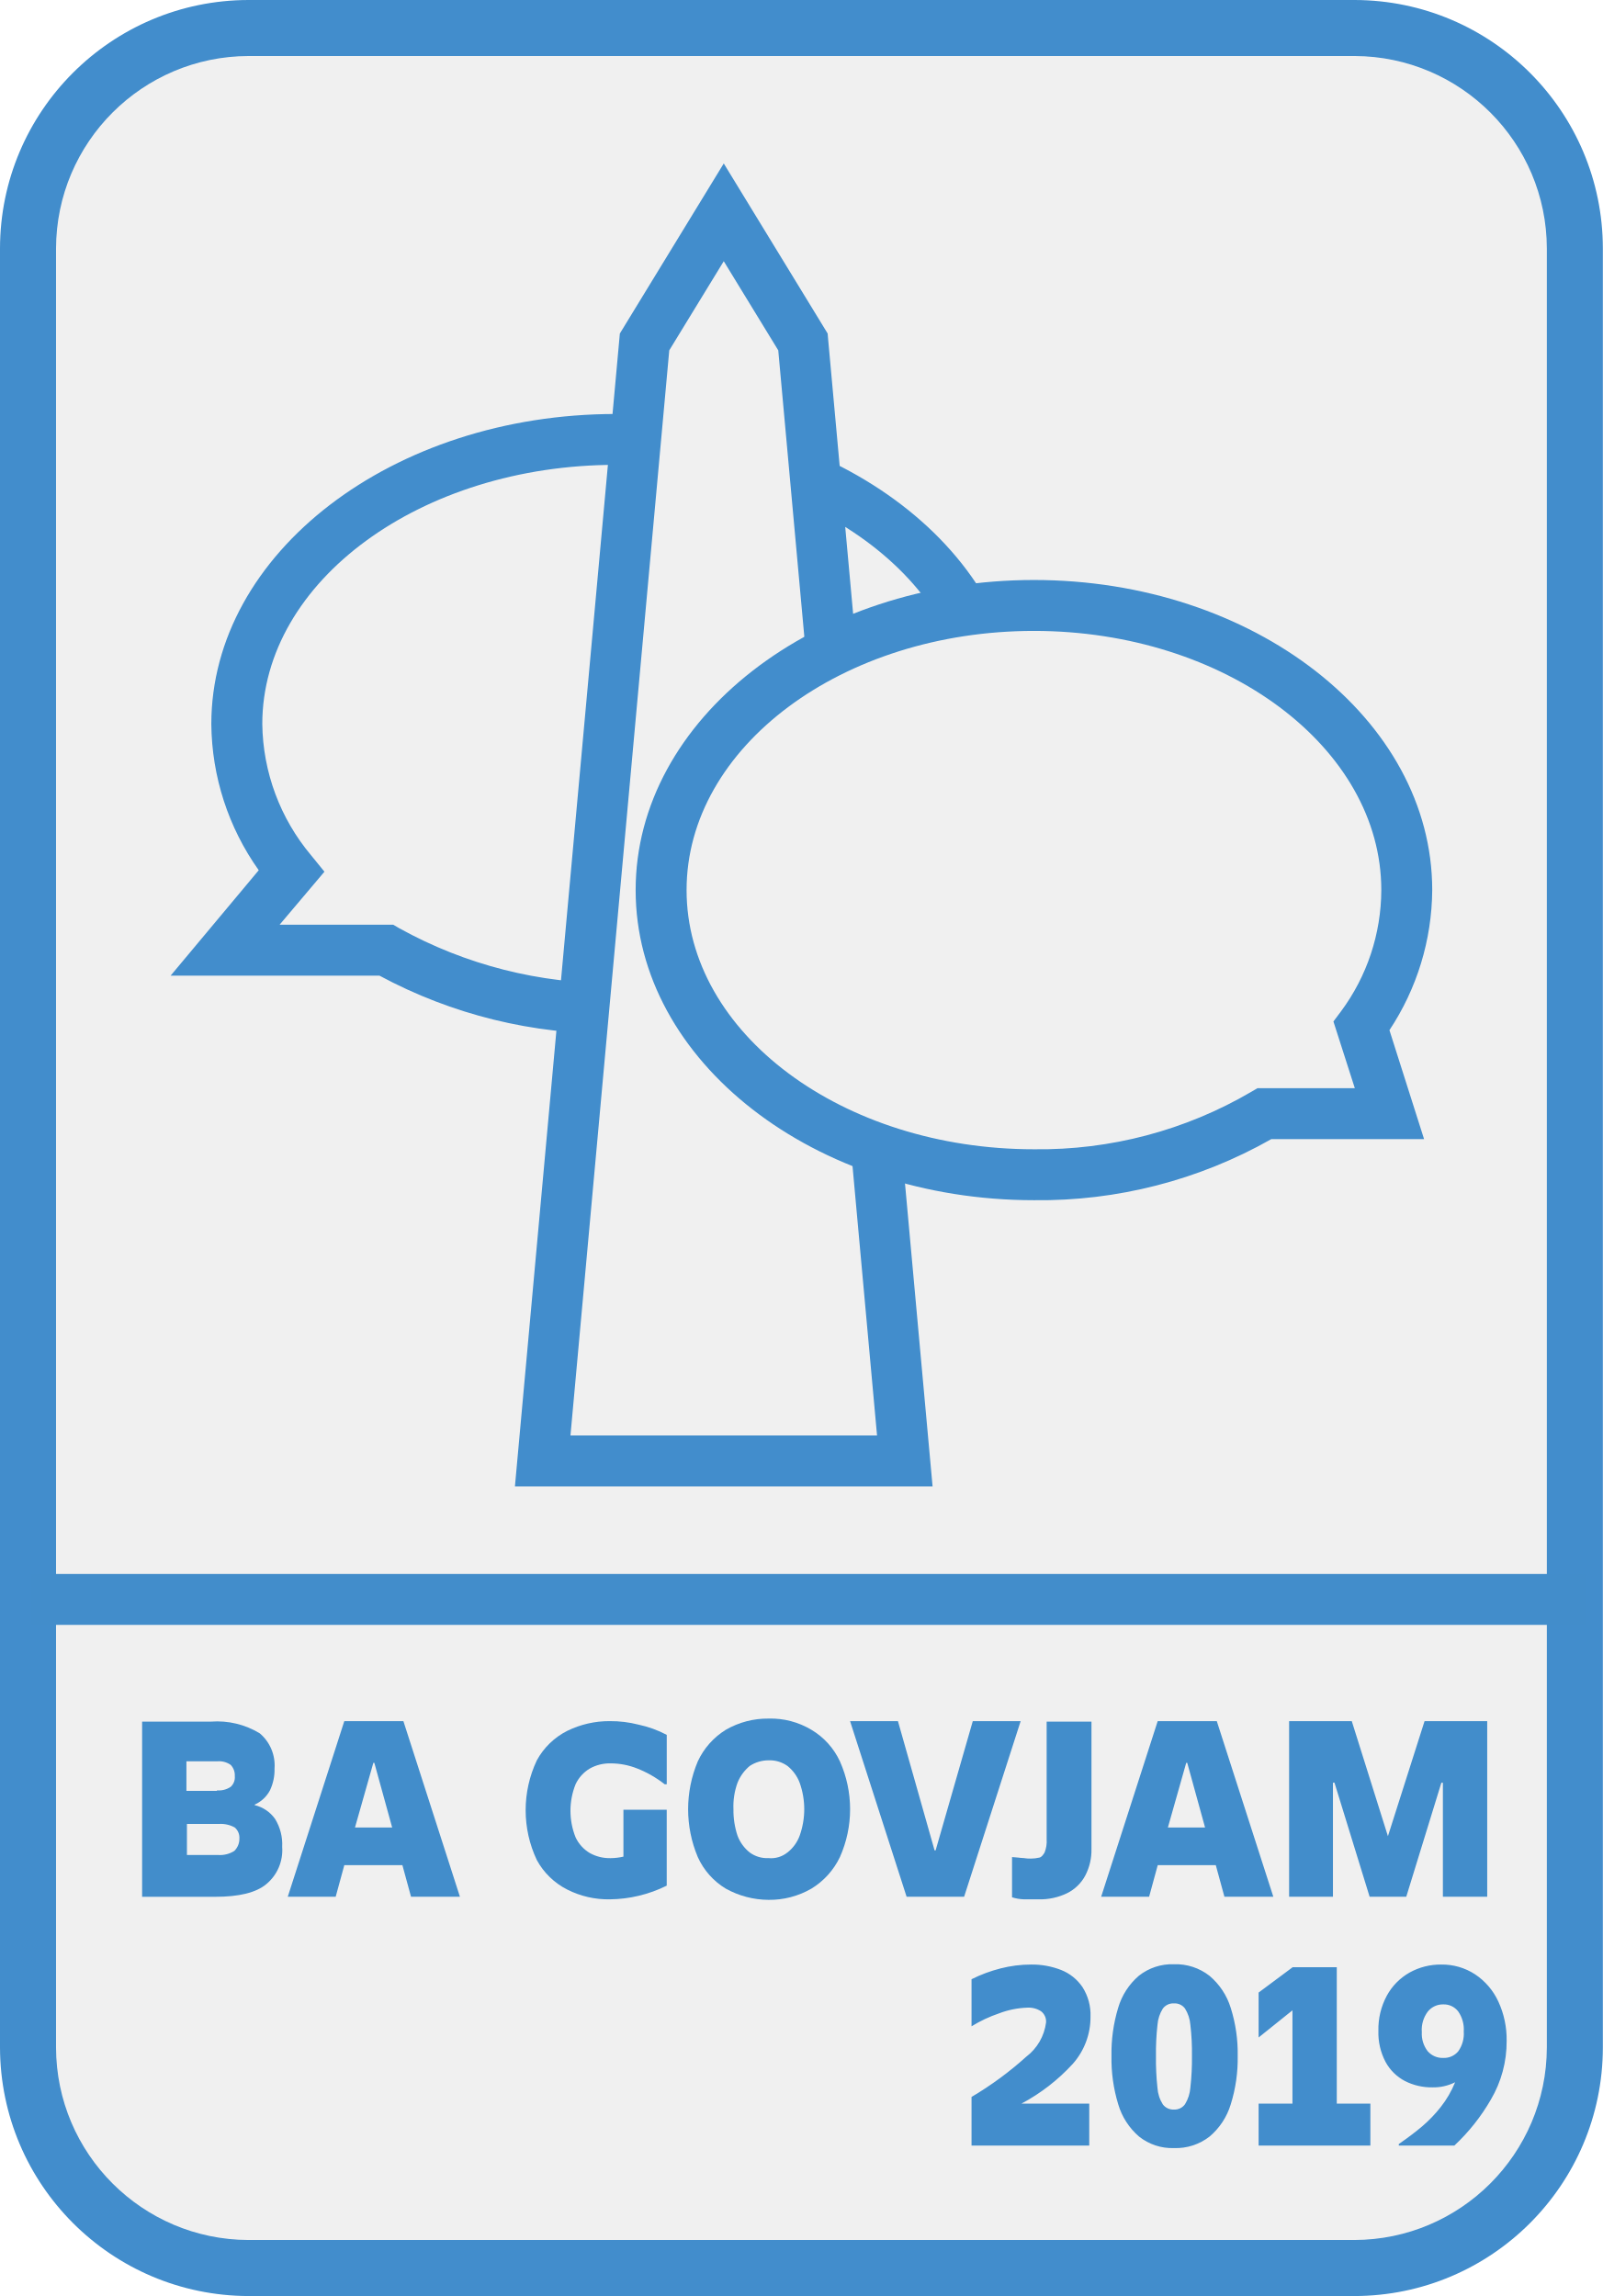
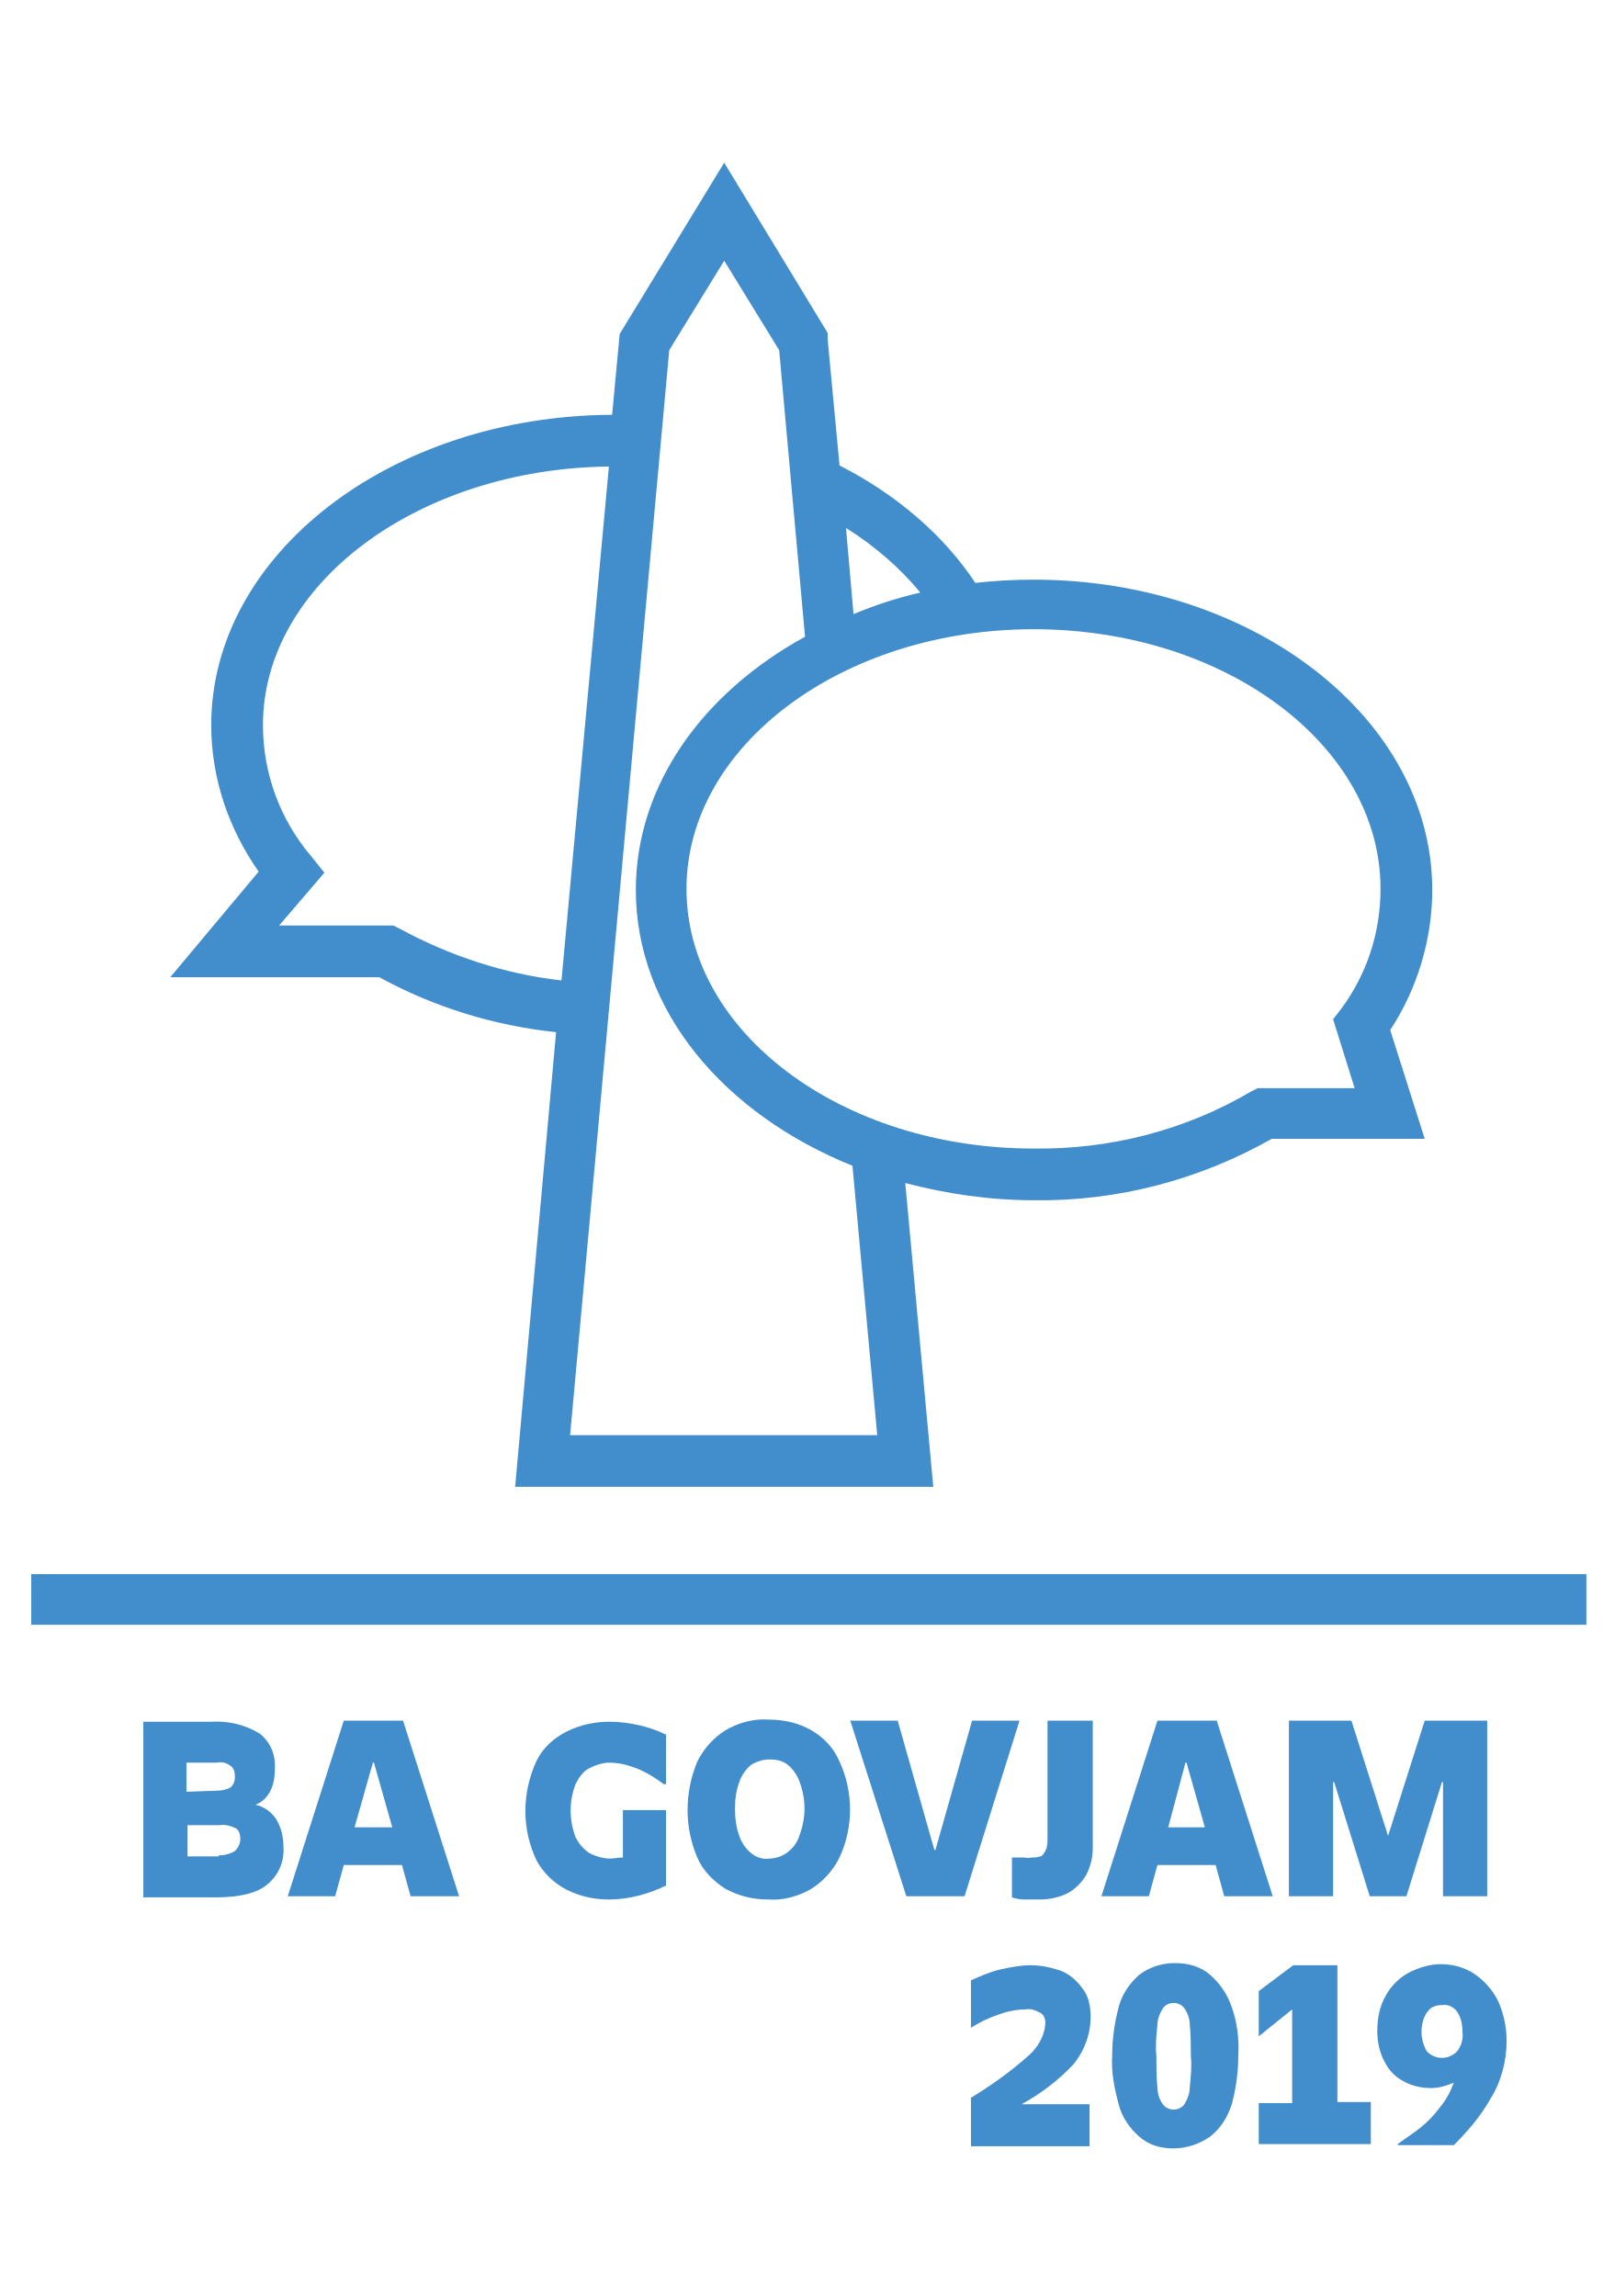
- <svg xmlns="http://www.w3.org/2000/svg" viewBox="0 0 148.728 213.096">
-   <defs>
-     <style>
-       .cls-1 {
-         fill: #428dcc;
-       }
- 
-       .cls-2 {
-         fill: #f0f0f0;
-       }
- 
-       .cls-3 {
-         fill: #428dcb;
-       }
-     </style>
-   </defs>
-   <g id="bagovjamlogo" transform="translate(-1304 -686.867)">
-     <path id="Path_35" data-name="Path 35" class="cls-1" d="M148.728,23.063v166.97A23.094,23.094,0,0,1,125.665,213.1H23.063A23.125,23.125,0,0,1,0,190.033V23.063A23.094,23.094,0,0,1,23.063,0H125.712A23.084,23.084,0,0,1,148.728,23.063Z" transform="translate(1304 686.867)" />
-     <path id="Path_36" data-name="Path 36" class="cls-2" d="M149.331,28.864v166.97A17.911,17.911,0,0,1,131.466,213.7H28.864A17.911,17.911,0,0,1,11,195.835V28.864A17.911,17.911,0,0,1,28.864,11H131.513A17.9,17.9,0,0,1,149.331,28.864Z" transform="translate(1298.199 681.066)" />
-     <path id="Path_37" data-name="Path 37" class="cls-2" d="M80.349,86.2c-19.424,0-35.162,11.815-35.162,26.418a21.583,21.583,0,0,0,5.057,13.658L44.1,133.649H59.034A42.767,42.767,0,0,0,80.3,139.037c19.424,0,35.162-11.815,35.162-26.418S99.772,86.2,80.349,86.2Z" transform="translate(1280.742 641.406)" />
-     <path id="Path_38" data-name="Path 38" class="cls-1" d="M74.758,138.816a45.07,45.07,0,0,1-21.881-5.388H33.5l8.176-9.783a23.768,23.768,0,0,1-4.4-13.564C37.281,94.2,54.105,81.3,74.805,81.3s37.525,12.9,37.525,28.781S95.458,138.816,74.758,138.816ZM43.614,128.7H54.153l.567.331a40.652,40.652,0,0,0,20.086,5.1c18.053,0,32.8-10.775,32.8-24.055s-14.7-24.055-32.8-24.055c-18.053,0-32.8,10.775-32.8,24.055a19.327,19.327,0,0,0,4.537,12.193l1.229,1.512Z" transform="translate(1286.332 643.99)" />
-     <path id="Path_39" data-name="Path 39" class="cls-2" d="M140.1,157.582H106.5l.851-9.452.945-11.106.9-10.255,6.758-73.017L123.325,41.7l7.325,12.051Z" transform="translate(1247.832 664.875)" />
-     <path id="Path_40" data-name="Path 40" class="cls-1" d="M139.853,154.882H101.1l9.736-107L120.477,32.1l9.641,15.785.047.567Zm-33.6-4.726H134.7L125.534,49.444l-5.057-8.271-5.057,8.271Z" transform="translate(1250.68 669.938)" />
-     <path id="Path_41" data-name="Path 41" class="cls-2" d="M194.783,157.937a21.408,21.408,0,0,0,4.206-12.618c0-14.6-15.5-26.418-34.594-26.418S129.8,130.715,129.8,145.318s15.5,26.418,34.594,26.418a41.732,41.732,0,0,0,21.409-5.671h11.579Z" transform="translate(1235.544 624.16)" />
-     <path id="Path_42" data-name="Path 42" class="cls-1" d="M161.757,171.463c-20.369,0-36.957-12.9-36.957-28.781S141.388,113.9,161.757,113.9s36.957,12.9,36.957,28.781a23.826,23.826,0,0,1-3.97,13l3.214,10.114H183.781A43.533,43.533,0,0,1,161.757,171.463Zm0-52.837c-17.77,0-32.231,10.775-32.231,24.055s14.462,24.055,32.231,24.055a38.873,38.873,0,0,0,20.18-5.34l.567-.331h9.027l-1.985-6.191.709-.945a19,19,0,0,0,3.734-11.248C193.989,129.449,179.527,118.626,161.757,118.626Z" transform="translate(1238.181 626.797)" />
-     <path id="Path_43" data-name="Path 43" class="cls-3" d="M27.9,338.1h6.38a7.622,7.622,0,0,1,4.537,1.087,3.9,3.9,0,0,1,1.371,3.261,4.453,4.453,0,0,1-.425,2.032,2.986,2.986,0,0,1-1.418,1.323v.047a3.242,3.242,0,0,1,1.89,1.276,4.486,4.486,0,0,1,.662,2.6,4.087,4.087,0,0,1-1.465,3.45c-.945.8-2.552,1.182-4.726,1.182H27.9Zm6.947,6.38a1.96,1.96,0,0,0,1.276-.331,1.191,1.191,0,0,0,.378-.992,1.393,1.393,0,0,0-.378-1.04,1.878,1.878,0,0,0-1.276-.331H32.012v2.741h2.836Zm.142,6a2.469,2.469,0,0,0,1.465-.378,1.565,1.565,0,0,0,.473-1.134,1.255,1.255,0,0,0-.425-1.04,2.666,2.666,0,0,0-1.465-.331H32.059v2.883Z" transform="translate(1289.286 508.554)" />
-     <path id="Path_44" data-name="Path 44" class="cls-3" d="M67.937,354.3l-.8-2.93H61.746l-.8,2.93H56.5L61.746,338h5.482l5.246,16.3Zm-5.2-6.427h3.45l-1.654-6H64.44Z" transform="translate(1274.202 508.607)" />
-     <path id="Path_45" data-name="Path 45" class="cls-3" d="M109.155,342.4a3.343,3.343,0,0,0-1.323,1.465,6.626,6.626,0,0,0,0,4.915,3.343,3.343,0,0,0,1.323,1.465,3.8,3.8,0,0,0,1.938.473,5.362,5.362,0,0,0,1.182-.142v-4.348h4.017v7.042A12.119,12.119,0,0,1,111,354.541a8.4,8.4,0,0,1-3.923-.9,6.6,6.6,0,0,1-2.836-2.741,10.836,10.836,0,0,1,0-9.263,6.6,6.6,0,0,1,2.836-2.741A8.87,8.87,0,0,1,111,338a10.511,10.511,0,0,1,2.694.331,10.071,10.071,0,0,1,2.6.945v4.584H116.1a10.1,10.1,0,0,0-2.552-1.465,6.659,6.659,0,0,0-2.458-.473A3.8,3.8,0,0,0,109.155,342.4Z" transform="translate(1249.573 508.607)" />
-     <path id="Path_46" data-name="Path 46" class="cls-3" d="M138.6,353.285a6.566,6.566,0,0,1-2.6-2.93,11.438,11.438,0,0,1,0-8.885,6.825,6.825,0,0,1,2.6-2.93,7.757,7.757,0,0,1,3.97-1.04,7.321,7.321,0,0,1,3.97,1.04,6.662,6.662,0,0,1,2.647,2.93,10.912,10.912,0,0,1,0,8.885,6.927,6.927,0,0,1-2.647,2.93,7.757,7.757,0,0,1-3.97,1.04A8.252,8.252,0,0,1,138.6,353.285Zm5.718-3.355a3.527,3.527,0,0,0,1.134-1.56,7.312,7.312,0,0,0,0-4.915,3.62,3.62,0,0,0-1.134-1.56,2.829,2.829,0,0,0-1.749-.52,3.169,3.169,0,0,0-1.749.52,3.93,3.93,0,0,0-1.134,1.56,6.4,6.4,0,0,0-.378,2.458,7.46,7.46,0,0,0,.378,2.458,3.62,3.62,0,0,0,1.134,1.56,2.741,2.741,0,0,0,1.749.52A2.42,2.42,0,0,0,144.316,349.929Z" transform="translate(1232.748 508.871)" />
-     <path id="Path_47" data-name="Path 47" class="cls-3" d="M172.146,354.3,166.9,338h4.442l3.4,12h.095l3.45-12h4.442l-5.246,16.3Z" transform="translate(1215.977 508.607)" />
-     <path id="Path_48" data-name="Path 48" class="cls-3" d="M199.834,354.594a4.062,4.062,0,0,1-1.134-.189v-3.734l.567.047a4.921,4.921,0,0,0,.52.047,3.6,3.6,0,0,0,.662.047,3.393,3.393,0,0,0,.8-.095c.189-.047.331-.236.473-.473a2.779,2.779,0,0,0,.189-1.229V338.1h4.159v11.815a5.1,5.1,0,0,1-.567,2.458,3.841,3.841,0,0,1-1.7,1.654,5.755,5.755,0,0,1-2.647.567Z" transform="translate(1199.206 508.554)" />
-     <path id="Path_49" data-name="Path 49" class="cls-3" d="M227.637,354.3l-.8-2.93h-5.388l-.8,2.93H216.2l5.246-16.3h5.482l5.246,16.3Zm-5.246-6.427h3.45l-1.654-6h-.095Z" transform="translate(1189.976 508.607)" />
-     <path id="Path_50" data-name="Path 50" class="cls-3" d="M253.1,354.3V338h5.813l3.355,10.681,3.4-10.681h5.813v16.3h-4.112V343.719h-.142L263.97,354.3h-3.4l-3.261-10.586h-.142V354.3Z" transform="translate(1170.516 508.607)" />
-     <rect id="Rectangle_5" data-name="Rectangle 5" class="cls-3" width="144.285" height="4.726" transform="translate(1306.883 832.949)" />
-     <path id="Path_14576" data-name="Path 14576" class="cls-1" d="M12.188-11.953a6.533,6.533,0,0,1-1.646,4.371A17.771,17.771,0,0,1,5.777-3.891H12.07V0H1.148V-4.512A31.582,31.582,0,0,0,6.223-8.244a4.749,4.749,0,0,0,1.84-3.182A1.193,1.193,0,0,0,7.6-12.463,2.114,2.114,0,0,0,6.34-12.8a8.078,8.078,0,0,0-2.643.533,12.424,12.424,0,0,0-2.549,1.2v-4.371a13.326,13.326,0,0,1,2.684-1A11.326,11.326,0,0,1,6.668-16.8a7.373,7.373,0,0,1,2.783.5,4.31,4.31,0,0,1,1.992,1.594A4.777,4.777,0,0,1,12.188-11.953ZM19.934.234A4.934,4.934,0,0,1,16.688-.838,6.291,6.291,0,0,1,14.76-3.826a14.441,14.441,0,0,1-.627-4.482,14.51,14.51,0,0,1,.621-4.477,6.217,6.217,0,0,1,1.922-2.977,4.969,4.969,0,0,1,3.258-1.066,5.064,5.064,0,0,1,3.293,1.072A6.323,6.323,0,0,1,25.2-12.773a13.979,13.979,0,0,1,.645,4.465A14.2,14.2,0,0,1,25.2-3.826,6.285,6.285,0,0,1,23.238-.838,5.082,5.082,0,0,1,19.934.234Zm0-3.574a1.194,1.194,0,0,0,1.02-.492,3.42,3.42,0,0,0,.5-1.553A23.513,23.513,0,0,0,21.6-8.309a22.059,22.059,0,0,0-.146-2.889,3.357,3.357,0,0,0-.5-1.523,1.194,1.194,0,0,0-1.014-.475,1.219,1.219,0,0,0-1.037.475,3.285,3.285,0,0,0-.5,1.506,22.9,22.9,0,0,0-.141,2.906A23.889,23.889,0,0,0,18.4-5.35a3.287,3.287,0,0,0,.5,1.535A1.222,1.222,0,0,0,19.934-3.34ZM27.785,0V-3.891h3.141v-8.66l-3.141,2.52V-14.2l3.164-2.355h4.09V-3.891h3.117V0ZM44.73-16.8a5.593,5.593,0,0,1,3.141.908,6.088,6.088,0,0,1,2.156,2.52A8.36,8.36,0,0,1,50.8-9.715a10.574,10.574,0,0,1-1.465,5.449A18.407,18.407,0,0,1,45.949,0H40.793V-.141q1.254-.867,2.168-1.641a12.563,12.563,0,0,0,1.723-1.793,9.515,9.515,0,0,0,1.336-2.3A4.47,4.47,0,0,1,43.91-5.4a5.468,5.468,0,0,1-2.543-.586,4.324,4.324,0,0,1-1.8-1.77,5.81,5.81,0,0,1-.668-2.895,6.563,6.563,0,0,1,.785-3.264,5.45,5.45,0,0,1,2.115-2.145A5.909,5.909,0,0,1,44.73-16.8Zm-1.8,6.246a2.658,2.658,0,0,0,.545,1.8,1.83,1.83,0,0,0,1.447.621,1.708,1.708,0,0,0,1.389-.615,2.821,2.821,0,0,0,.51-1.834,2.922,2.922,0,0,0-.521-1.875,1.684,1.684,0,0,0-1.377-.645,1.8,1.8,0,0,0-1.43.656A2.819,2.819,0,0,0,42.926-10.559Z" transform="translate(1393 886)" />
-   </g>
+ <svg xmlns="http://www.w3.org/2000/svg" version="1.1" id="Capa_1" x="0px" y="0px" viewBox="0 0 148.7 213.1" style="enable-background:new 0 0 148.7 213.1;" xml:space="preserve">
+   <style type="text/css">
+ 	.st0{fill:#428DCB;}
+ 	.st1{fill:#428DCC;}
+ </style>
+   <path id="Path_43" class="st0" d="M13.2,159.8h6.4c1.6-0.1,3.2,0.3,4.5,1.1c1,0.8,1.5,2,1.4,3.3c0,0.7-0.1,1.4-0.4,2  c-0.3,0.6-0.8,1.1-1.4,1.3v0c0.8,0.2,1.4,0.6,1.9,1.3c0.5,0.8,0.7,1.7,0.7,2.6c0.1,1.3-0.4,2.6-1.5,3.5c-0.9,0.8-2.6,1.2-4.7,1.2  h-6.8V159.8z M20.1,166.2c0.5,0,0.9-0.1,1.3-0.3c0.3-0.3,0.4-0.6,0.4-1c0-0.4-0.1-0.8-0.4-1c-0.4-0.3-0.8-0.4-1.3-0.3h-2.8v2.7  L20.1,166.2L20.1,166.2z M20.3,172.2c0.5,0,1-0.1,1.5-0.4c0.3-0.3,0.5-0.7,0.5-1.1c0-0.4-0.1-0.8-0.4-1c-0.4-0.2-1-0.4-1.5-0.3h-3  v2.9H20.3z" />
+   <path id="Path_44" class="st0" d="M38.1,176l-0.8-2.9h-5.4l-0.8,2.9h-4.4l5.2-16.3h5.5l5.2,16.3H38.1z M32.9,169.6h3.5l-1.7-6h-0.1  L32.9,169.6z" />
+   <path id="Path_45" class="st0" d="M54.7,164.1c-0.6,0.3-1,0.9-1.3,1.5c-0.6,1.6-0.6,3.3,0,4.9c0.3,0.6,0.7,1.1,1.3,1.5  c0.6,0.3,1.3,0.5,1.9,0.5c0.4,0,0.8-0.1,1.2-0.1V168h4v7c-1.6,0.8-3.5,1.3-5.3,1.3c-1.4,0-2.7-0.3-3.9-0.9c-1.2-0.6-2.2-1.6-2.8-2.7  c-1.4-2.9-1.4-6.3,0-9.3c0.6-1.2,1.6-2.1,2.8-2.7c1.2-0.6,2.6-0.9,3.9-0.9c0.9,0,1.8,0.1,2.7,0.3c0.9,0.2,1.8,0.5,2.6,0.9v4.6h-0.2  c-0.8-0.6-1.6-1.1-2.6-1.5c-0.8-0.3-1.6-0.5-2.5-0.5C56,163.6,55.3,163.8,54.7,164.1z" />
+   <path id="Path_46" class="st0" d="M67.3,175.3c-1.1-0.7-2.1-1.7-2.6-2.9c-1.2-2.8-1.2-6,0-8.9c0.6-1.2,1.5-2.2,2.6-2.9  c1.2-0.7,2.6-1.1,4-1c1.4,0,2.8,0.3,4,1c1.2,0.7,2.1,1.7,2.6,2.9c1.3,2.8,1.3,6.1,0,8.9c-0.6,1.2-1.5,2.2-2.6,2.9  c-1.2,0.7-2.6,1.1-4,1C69.9,176.3,68.6,176,67.3,175.3z M73.1,171.9c0.5-0.4,0.9-0.9,1.1-1.6c0.6-1.6,0.6-3.3,0-4.9  c-0.2-0.6-0.6-1.2-1.1-1.6c-0.5-0.4-1.1-0.5-1.7-0.5c-0.6,0-1.2,0.2-1.7,0.5c-0.5,0.4-0.9,1-1.1,1.6c-0.3,0.8-0.4,1.6-0.4,2.5  c0,0.8,0.1,1.7,0.4,2.5c0.2,0.6,0.6,1.2,1.1,1.6c0.5,0.4,1.1,0.6,1.7,0.5C71.9,172.5,72.6,172.3,73.1,171.9L73.1,171.9z" />
+   <path id="Path_47" class="st0" d="M84.1,176l-5.2-16.3h4.4l3.4,12h0.1l3.4-12h4.4L89.5,176H84.1z" />
+   <path id="Path_48" class="st0" d="M95,176.3c-0.4,0-0.8-0.1-1.1-0.2v-3.7l0.6,0c0.2,0,0.3,0,0.5,0c0.2,0,0.4,0.1,0.7,0  c0.3,0,0.5,0,0.8-0.1c0.2,0,0.3-0.2,0.5-0.5c0.2-0.4,0.2-0.8,0.2-1.2v-10.9h4.2v11.8c0,0.9-0.2,1.7-0.6,2.5c-0.4,0.7-1,1.3-1.7,1.7  c-0.8,0.4-1.7,0.6-2.6,0.6H95z" />
+   <path id="Path_49" class="st0" d="M113.6,176l-0.8-2.9h-5.4l-0.8,2.9h-4.4l5.2-16.3h5.5l5.2,16.3H113.6z M108.4,169.6h3.4l-1.7-6  h-0.1L108.4,169.6z" />
+   <path id="Path_50" class="st0" d="M119.6,176v-16.3h5.8l3.4,10.7l3.4-10.7h5.8V176h-4.1v-10.6h-0.1l-3.3,10.6h-3.4l-3.3-10.6h-0.1  V176H119.6z" />
+   <rect id="Rectangle_5" x="2.9" y="146.1" class="st0" width="144.3" height="4.7" />
+   <path id="Path_14576" class="st1" d="M101.2,187.2c0,1.6-0.6,3.2-1.6,4.4c-1.4,1.5-3,2.7-4.8,3.7h6.3v3.9H90.1v-4.5  c1.8-1.1,3.5-2.3,5.1-3.7c1-0.8,1.7-1.9,1.8-3.2c0-0.4-0.1-0.8-0.5-1c-0.4-0.2-0.8-0.4-1.3-0.3c-0.9,0-1.8,0.2-2.6,0.5  c-0.9,0.3-1.7,0.7-2.5,1.2v-4.4c0.9-0.4,1.8-0.8,2.7-1c0.9-0.2,1.9-0.4,2.8-0.4c1,0,1.9,0.2,2.8,0.5c0.8,0.3,1.5,0.9,2,1.6  C101,185.2,101.2,186.2,101.2,187.2z M108.9,199.4c-1.2,0-2.3-0.3-3.2-1.1c-0.9-0.8-1.6-1.8-1.9-3c-0.4-1.5-0.7-3-0.6-4.5  c0-1.5,0.2-3,0.6-4.5c0.3-1.2,1-2.2,1.9-3c0.9-0.7,2.1-1.1,3.3-1.1c1.2,0,2.4,0.3,3.3,1.1c0.9,0.8,1.6,1.8,2,3  c0.5,1.4,0.7,3,0.6,4.5c0,1.5-0.2,3-0.6,4.5c-0.4,1.2-1,2.2-2,3C111.3,199,110.1,199.4,108.9,199.4z M108.9,195.8  c0.4,0,0.8-0.2,1-0.5c0.3-0.5,0.5-1,0.5-1.6c0.1-1,0.2-1.9,0.1-2.9c0-1,0-1.9-0.1-2.9c0-0.5-0.2-1.1-0.5-1.5c-0.2-0.3-0.6-0.5-1-0.5  c-0.4,0-0.8,0.2-1,0.5c-0.3,0.5-0.5,1-0.5,1.5c-0.1,1-0.2,1.9-0.1,2.9c0,1,0,2,0.1,3c0,0.5,0.2,1.1,0.5,1.5  C108.1,195.6,108.5,195.8,108.9,195.8z M116.8,199.1v-3.9h3.1v-8.7l-3.1,2.5v-4.2l3.2-2.4h4.1v12.7h3.1v3.9H116.8z M133.7,182.3  c1.1,0,2.2,0.3,3.1,0.9c0.9,0.6,1.7,1.5,2.2,2.5c0.5,1.1,0.8,2.4,0.8,3.7c0,1.9-0.5,3.8-1.5,5.4c-0.9,1.6-2.1,3-3.4,4.3h-5.2V199  c0.8-0.6,1.6-1.1,2.2-1.6c0.6-0.5,1.2-1.1,1.7-1.8c0.6-0.7,1-1.5,1.3-2.3c-0.7,0.3-1.4,0.5-2.1,0.5c-0.9,0-1.8-0.2-2.5-0.6  c-0.8-0.4-1.4-1-1.8-1.8c-0.5-0.9-0.7-1.9-0.7-2.9c0-1.1,0.2-2.3,0.8-3.3c0.5-0.9,1.2-1.6,2.1-2.1  C131.7,182.6,132.7,182.3,133.7,182.3z M131.9,188.6c0,0.6,0.2,1.3,0.5,1.8c0.4,0.4,0.9,0.6,1.4,0.6c0.5,0,1-0.2,1.4-0.6  c0.4-0.5,0.6-1.2,0.5-1.8c0-0.7-0.1-1.3-0.5-1.9c-0.3-0.4-0.8-0.7-1.4-0.6c-0.6,0-1.1,0.2-1.4,0.7  C132.1,187.2,131.9,187.9,131.9,188.6L131.9,188.6z" />
+   <path class="st1" d="M132.9,82.6c0-15.9-16.6-28.8-37-28.8c-1.8,0-3.6,0.1-5.4,0.3c-2.9-4.4-7.3-8.2-12.6-10.9l-1.1-11.7l0-0.6  l-9.6-15.8L57.5,31l-0.7,7.5c-20.6,0.1-37.2,13-37.2,28.8c0,4.9,1.6,9.6,4.4,13.6l-8.2,9.8h19.4c5.1,2.8,10.7,4.5,16.4,5.1L47.8,138  h38.8L84,109.8c3.8,1,7.8,1.6,12,1.6c7.7,0.1,15.3-1.9,22-5.7h14.2l-3.2-10.1C131.5,91.8,132.9,87.2,132.9,82.6z M85.4,55  c-2.2,0.5-4.3,1.2-6.2,2l-0.7-8C81.2,50.7,83.5,52.7,85.4,55z M37.1,86.2l-0.6-0.3H25.9l4.2-4.9l-1.2-1.5c-2.9-3.4-4.5-7.7-4.5-12.2  c0-13.1,14.4-23.8,32.1-24L52.1,91C46.8,90.4,41.7,88.7,37.1,86.2z M81.4,133.2H52.9l9.2-100.7l5.1-8.3l5.1,8.3l2.4,26.6  C65.2,64.3,59,72.9,59,82.6c0,11.2,8.2,20.8,20.1,25.6L81.4,133.2z M125.7,101h-9l-0.6,0.3c-6.1,3.6-13.1,5.4-20.2,5.3  c-17.8,0-32.2-10.8-32.2-24.1c0-13.3,14.5-24.1,32.2-24.1c17.8,0,32.2,10.8,32.2,24.1c0,4.1-1.3,8-3.7,11.2l-0.7,0.9L125.7,101z" />
</svg>
